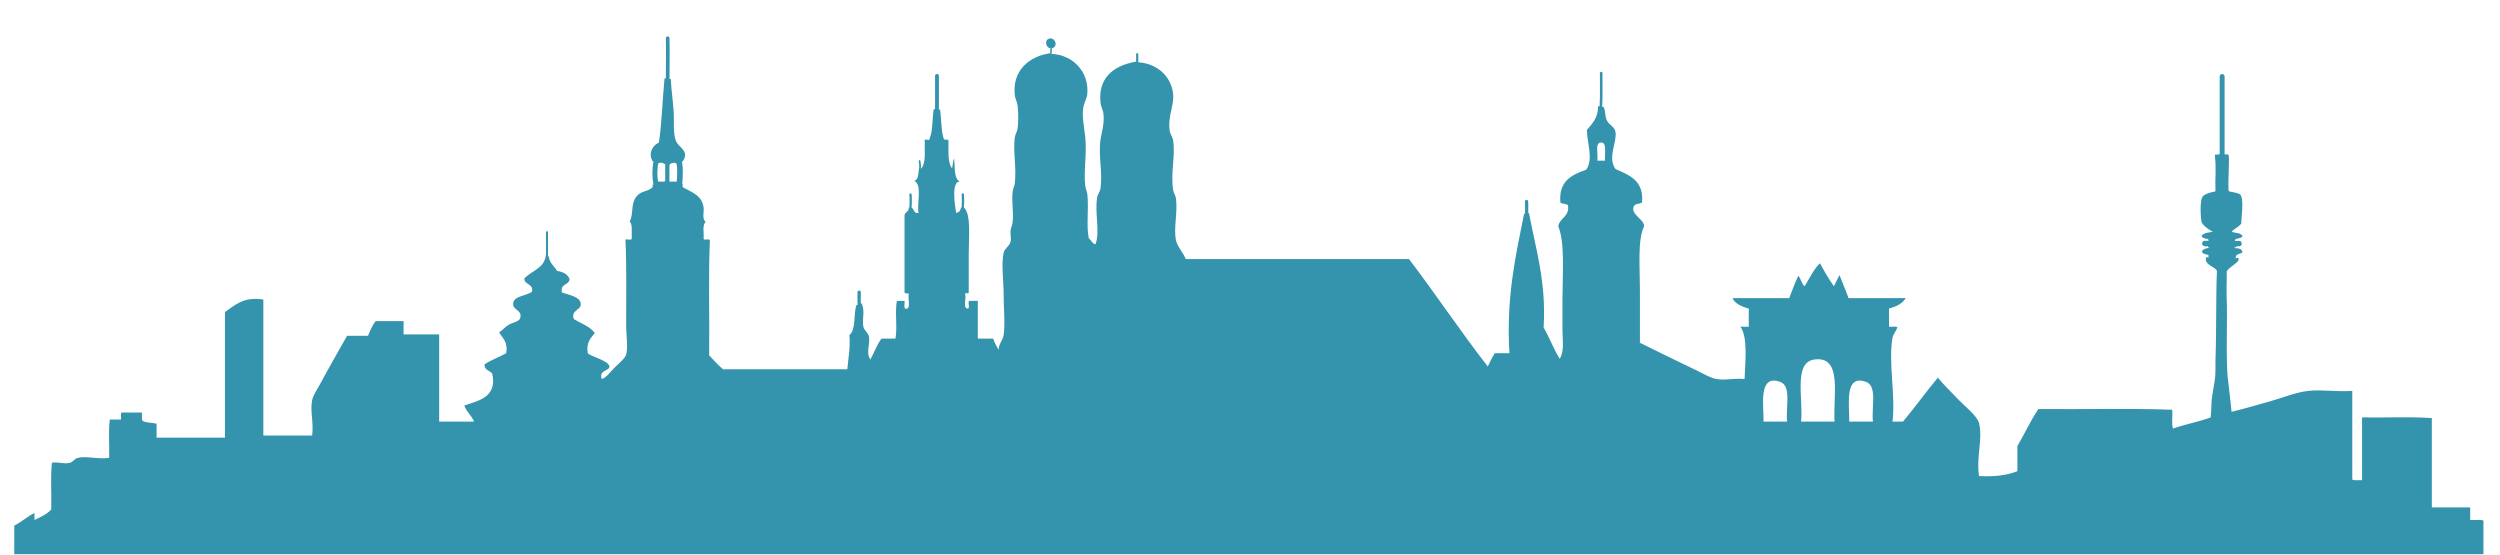
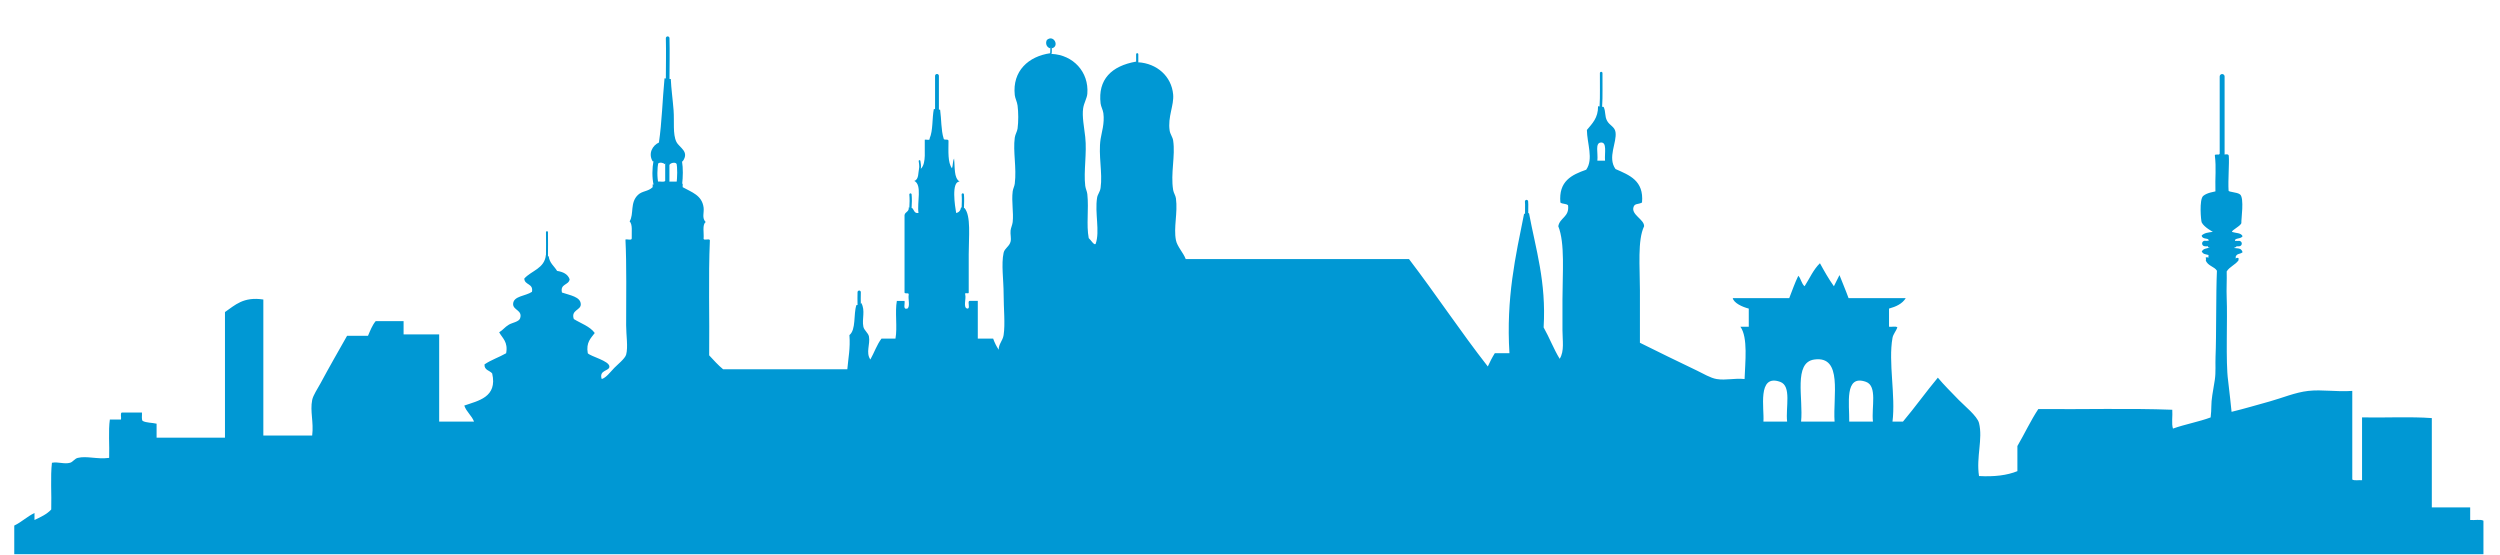
<svg xmlns="http://www.w3.org/2000/svg" xmlns:xlink="http://www.w3.org/1999/xlink" version="1.1" id="Ebene_1" x="0px" y="0px" width="849.36px" height="188.275px" viewBox="0 0 679.88 152.5" enable-background="new 0 0 679.88 152.5" xml:space="preserve">
  <g>
    <g>
      <defs>
        <rect id="SVGID_1_" width="679.88" height="153" />
      </defs>
      <clipPath id="SVGID_2_">
        <use xlink:href="#SVGID_1_" overflow="visible" />
      </clipPath>
-       <path clip-path="url(#SVGID_2_)" fill-rule="evenodd" clip-rule="evenodd" fill="#3493AD" d="M679.368,152.5H-0.12v-7.871    c2.035-0.973,3.531-2.485,5.566-3.457v1.921c1.707-0.793,3.407-1.585,4.61-2.882c0.129-4.223-0.254-8.957,0.191-12.864    c1.731-0.328,3.36,0.45,4.992,0c0.774-0.211,1.266-1.14,2.114-1.343c2.515-0.605,5.226,0.438,8.64,0    c0.121-3.461-0.254-7.418,0.192-10.559h3.07c0.121-0.586-0.246-1.656,0.191-1.922h5.571c0.07,0.762-0.176,1.84,0.191,2.305    c0.992,0.547,2.602,0.469,3.84,0.769v3.84h18.816V85.875c2.77-1.899,5.055-4.289,10.559-3.453v37.438h13.441    c0.454-3.773-0.625-6.634,0-9.789c0.262-1.32,1.528-3.156,2.305-4.609c2.313-4.321,4.902-8.817,7.297-13.055h5.758    c0.617-1.435,1.176-2.918,2.113-4.031h7.68v3.648h9.793v24h9.597c-0.66-1.707-2.082-2.652-2.687-4.418    c3.758-1.32,9.199-2.25,7.68-8.832c-0.672-0.863-2.208-0.863-2.114-2.496c1.778-1.23,4.043-1.974,5.953-3.07    c0.575-3.137-1.011-4.11-1.918-5.762c1.125-0.685,1.497-1.406,2.688-2.113c0.914-0.539,2.75-0.782,3.07-1.727    c0.774-2.285-2.039-2.223-1.918-4.031c0.141-2.152,3.422-2.074,5.184-3.266c0.449-2.367-2.043-1.797-2.113-3.648    c1.953-2.207,5.593-2.727,5.953-6.527l0.289,0.382h0.476c0.215,1.899,1.524,2.703,2.305,4.035    c1.656,0.262,2.957,0.883,3.457,2.301c-0.23,1.692-2.672,1.168-2.113,3.649c2.211,0.761,5.176,1.164,5.183,3.265    c0.008,1.625-2.781,1.532-1.918,4.032c1.977,1.227,4.414,1.988,5.758,3.839c-1.058,1.438-2.441,2.551-1.918,5.571    c0.762,0.879,5.895,2.078,5.953,3.648c0.047,1.309-2.965,0.887-2.113,3.452c1.25-0.39,2.297-1.866,3.457-3.069    c0.82-0.855,2.957-2.539,3.262-3.648c0.566-2.066,0-5.344,0-8.066c0-7.474,0.152-16.719-0.192-23.613    c0.532-0.176,1.805,0.39,1.731-0.387c-0.063-1.664,0.285-3.742-0.578-4.605c1.238-2.047,0.039-5.157,2.304-7.297    c1.184-1.121,2.75-0.879,4.032-2.113v-0.766l0.945,0.094l0.398-0.864c0.649-0.121,1.786,0.246,2.114-0.191l0.574,0.094    l0.578,0.097h2.109l0.625,0.672l0.915-0.094v0.958c2.515,1.406,5.296,2.207,5.757,5.57c0.196,1.418-0.547,2.887,0.578,4.031    c-1.011,0.715-0.421,3.035-0.578,4.609c0.145,0.555,1.582-0.175,1.731,0.383c-0.446,10.18-0.067,21.18-0.196,31.68    c1.235,1.328,2.438,2.684,3.84,3.84h34.176c0.262-3.067,0.863-5.793,0.578-9.406c1.871-1.523,1.082-5.707,1.918-8.258l0.77-0.063    l0.578-0.511c1.187,2.089,0.125,4.363,0.574,6.527c0.207,1,1.356,1.715,1.535,2.687c0.399,2.146-0.933,4.392,0.387,6.336    c1.062-1.879,1.793-4.093,3.07-5.761h3.84c0.57-3.012-0.187-7.355,0.383-10.368h2.113c0.184,0.774-0.547,2.465,0.77,2.114    c0.863-0.547,0.148-2.664,0.383-3.84c0.113-0.758-1.329,0.047-1.153-0.77V59.187c0.156-0.929,1.301-0.871,1.153-2.109l0.48,0.094    l0.48,0.097c0.54,0.485,0.516,1.528,1.727,1.344c-0.445-2.883,1.074-7.73-1.152-8.832c1.289-0.375,1.043-2.285,1.343-3.648    l0.207,0.343l0.372-0.152c1.394-1.547,0.851-5.031,0.957-7.871c0.437-0.141,1.5,0.344,1.343-0.383    c0.946-2.129,0.657-5.488,1.153-8.066l0.867,0.097l0.863,0.094c0.367,2.578,0.246,5.641,0.957,7.875    c-0.008,0.711,1.434-0.027,1.348,0.766c-0.008,2.824-0.235,5.863,0.957,7.488c0.301-0.785,0.183-1.992,0.578-2.688    c0.273,2.348-0.105,5.356,1.535,6.336c-2.367-0.074-1.281,6.836-0.961,8.641c0.797-0.164,1.211-0.711,1.344-1.535l0.48,0.094    l0.481,0.097c1.82,2.141,1.152,7.867,1.152,12.672V80.5c0.035,0.547-1.258-0.231-0.961,0.578c0.309,1.16-0.664,3.608,0.578,3.84    c0.942,0.047-0.066-1.86,0.575-2.114h2.304v10.368h4.223c0.406,1.132,0.918,2.156,1.535,3.074c-0.07-1.521,1.11-2.473,1.348-4.031    c0.469-3.086,0-7.348,0-11.329c0-3.777-0.688-8.207,0-11.328c0.273-1.246,1.594-1.73,1.918-3.074c0.23-0.949-0.125-2.019,0-3.07    c0.086-0.739,0.488-1.516,0.578-2.305c0.289-2.652-0.356-5.582,0-8.449c0.086-0.719,0.484-1.391,0.574-2.11    c0.543-4.394-0.523-8.843,0-12.675c0.125-0.907,0.652-1.66,0.77-2.492c0.261-1.93,0.238-4.489,0-6.336    c-0.137-1.047-0.672-1.981-0.77-2.883c-0.707-6.641,3.801-10.68,9.793-11.52l0.094,0.289l0.289-0.097    c5.875,0.281,10.262,4.949,9.793,10.945c-0.102,1.281-0.934,2.531-1.152,4.031c-0.333,2.27,0.277,5.184,0.574,7.871    c0.492,4.418-0.477,9.461,0,13.442c0.097,0.804,0.5,1.554,0.578,2.304c0.437,4.266-0.317,8.379,0.383,12.094    c0.527,0.422,1.562,2.215,1.922,1.539c1.195-3.441-0.297-8.437,0.382-12.672c0.157-0.968,0.789-1.504,0.961-2.691    c0.59-4.137-0.664-9.012,0-13.438c0.254-1.703,1.141-4.304,0.766-7.105c-0.125-0.941-0.664-1.82-0.766-2.688    c-0.773-6.574,2.965-10.324,9.789-11.519l0.289,0.098l0.289,0.093c5.141,0.317,9.137,3.852,9.598,8.832    c0.281,3.028-1.535,6.164-0.957,9.985c0.145,0.953,0.824,1.793,0.957,2.687c0.645,4.285-0.738,9.02,0,13.633    c0.137,0.832,0.664,1.516,0.77,2.305c0.535,4.035-0.692,8.019,0,11.519c0.347,1.75,2.047,3.453,2.687,5.184h61.441    c7.398,9.687,14.195,19.979,21.695,29.565c0.582-1.276,1.207-2.504,1.922-3.647h4.031c-0.938-15.246,1.672-26.633,4.031-38.399    l0.699,0.094l0.645-0.285c1.859,9.977,4.781,18.895,4.031,31.484c1.574,2.782,2.766,5.942,4.418,8.642    c1.34-2.095,0.766-5.063,0.766-7.871c0-2.642,0-5.582,0-8.449c0-7.258,0.73-15.496-1.148-20.16    c0.418-2.395,3.098-2.532,2.688-5.758c-0.453-0.512-1.605-0.317-2.113-0.77c-0.531-5.906,3.125-7.625,7.102-9.023    c2.07-2.926,0.23-7.27,0.195-10.946c1.445-1.75,3.109-3.285,3.07-6.527l0.77,0.098l0.766,0.093c0.648,1.383,0.227,2.52,0.961,3.84    c0.715,1.285,2.074,1.594,2.305,3.075c0.445,2.855-2.277,6.98,0,10.175c3.816,1.688,7.848,3.16,7.297,9.215    c-1.047,0.57-1.938,0.199-2.305,1.153c-0.836,2.179,2.953,3.472,2.879,5.378c-1.848,3.829-1.152,11.196-1.152,17.664v14.399    c5.152,2.582,10.355,5.086,15.746,7.68c1.676,0.808,3.699,2.035,5.375,2.304c2.602,0.418,4.879-0.304,7.68,0    c0.152-4.569,0.977-11.465-1.152-14.397h2.305v-4.992c-1.836-0.469-4.098-1.535-4.414-2.883h15.551    c0.812-2.067,1.543-4.219,2.496-6.145c0.746,0.793,0.879,2.196,1.727,2.883c1.379-2.14,2.426-4.617,4.227-6.336    c1.199,2.192,2.422,4.36,3.84,6.336c0.527-1.008,1-2.074,1.535-3.074c0.82,2.121,1.719,4.168,2.496,6.336h15.742    c-0.941,1.551-2.648,2.344-4.605,2.883v4.992c0.707,0.121,1.91-0.25,2.301,0.19c-0.324,0.942-1.16,1.856-1.344,2.88    c-1.199,6.688,0.898,15.909,0,23.038h2.883c3.305-3.926,6.312-8.147,9.598-12.094c1.633,1.974,3.617,3.918,5.762,6.146    c1.438,1.491,5.09,4.422,5.566,6.336c1.098,4.401-0.809,9.34,0,14.59c4.211,0.242,7.742-0.196,10.562-1.344v-6.91    c1.961-3.353,3.641-6.984,5.758-10.181c12.223,0.13,24.961-0.254,36.863,0.196c0.129,1.664-0.254,3.835,0.191,5.184    c3.297-1.188,7.102-1.859,10.367-3.074c0.305-2.402,0.058-3.73,0.456-6.117c0.199-1.164,0.552-3.266,0.696-4.25    c0.309-2.078,0.105-4.356,0.195-6.336c0.254-5.832,0.094-17.504,0.383-23.664c-0.668-1.153-2.602-1.344-3.074-2.879    c-0.391-1.278,0.281,1.117,0-0.801c1.363-0.113,0.555,0.609,0.77-0.648c-1.012-0.274-1.395-0.168-1.879-0.961    c0.547-0.922,1.227-0.719,2.262-1.153c-0.273,0.02-0.543,0.032-0.578-0.191l0.289-0.844l-0.094-0.883    c0.109-0.754-1.801-0.14-1.883-1.343c0.742-0.735,1.788-0.813,3.065-1.004c0,0-2.413-1.252-3.069-2.59    c-0.202-0.412-0.735-6.316,0.417-7.292c1.109-0.94,3.155-1.141,3.361-1.25c-0.125-3.972,0.276-6.302-0.165-9.954    c0.164-0.414,1.223,0.074,1.344-0.383l0.672,0.098l0.672,0.093c0.594-0.082,1.108-0.115,1.152,0.383    c0.172,1.936-0.239,6.785-0.055,9.555c0.03,0.446,2.277,0.374,3.144,1.042c1.238,0.955,0.285,7.047,0.375,7.792    c0.094,0.785-2.949,2.167-2.535,2.545c1.105,0.367,2.38,0.176,2.872,1.156c-0.461,0.82-2.098,0.48-2.074,1.152l-0.094,0.926    l0.48,0.801c-0.043,0.277-0.574,0.066-0.578,0.383c1.328,0.148,1.895,0.05,2.266,1.152c-0.73,0.617-1.426,0.262-1.879,1.152    c0.027,1.379-0.305,0.121,0.766,0.457v0.606c-0.855,1.254-2.465,1.758-3.262,3.074c0.078,2.379-0.109,4.918,0,7.293    c0.258,5.69-0.316,17.612,0.383,22.707c0.281,2.062,0.957,8.637,0.957,8.637c3.586-0.867,7.02-1.903,10.562-2.879    c3.367-0.931,6.957-2.481,10.559-2.879c3.816-0.427,7.582,0.309,12.098,0v24.383c0.574,0.387,1.809,0.108,2.688,0.19v-17.28    c6.336,0.129,13.184-0.254,19.199,0.19v24.579h10.559v3.457c1.156,0.125,2.812-0.254,3.648,0.191    C679.368,146.355,679.368,149.429,679.368,152.5L679.368,152.5z M436.489,39.222c-1.656,0.125-0.715,2.93-0.961,4.993h2.113    C437.474,42.058,438.251,39.086,436.489,39.222L436.489,39.222z M495.239,98.933c-5.828,0.802-2.992,10.789-3.648,17.086h9.219    C500.317,109.074,503.142,97.843,495.239,98.933L495.239,98.933z M485.833,105.078c-6.402-2.289-4.312,7.496-4.609,10.94h6.527    C487.306,112.113,489.044,106.222,485.833,105.078L485.833,105.078z M509.446,105.078c-6.02-2.153-4.523,6.172-4.605,10.94h6.527    C510.923,112.113,512.661,106.226,509.446,105.078L509.446,105.078z M509.446,105.078" />
-       <path clip-path="url(#SVGID_2_)" fill-rule="evenodd" clip-rule="evenodd" fill="#3493AD" d="M176.474,44.308l-0.914,0.098    c-1.301-2.191-0.016-4.414,1.726-5.184c0.817-5.589,0.977-11.828,1.539-17.664l0.864,0.094l0.863,0.098    c0.113,2.683,0.531,5.539,0.769,8.64c0.227,2.981-0.265,6.563,0.766,8.637c0.824,1.656,3.684,2.633,1.731,5.379h-0.961    l-0.579,0.766c-0.484-0.672-1.769-0.372-2.109,0.191l-0.578-0.766l-0.766,0.575c-0.257-0.387-1.285-0.579-1.73-0.192    L176.474,44.308z M176.474,44.308" />
-       <path clip-path="url(#SVGID_2_)" fill-rule="evenodd" clip-rule="evenodd" fill="#3493AD" d="M285.192,12.918l-0.191,0.382    c-0.922-0.183-1.492-1.25-0.961-2.304c1.891-1.621,3.582,1.808,1.344,2.304L285.192,12.918z M285.192,12.918" />
+       <path clip-path="url(#SVGID_2_)" fill-rule="evenodd" clip-rule="evenodd" fill="#0098d4" d="M679.368,152.5H-0.12v-7.871    c2.035-0.973,3.531-2.485,5.566-3.457v1.921c1.707-0.793,3.407-1.585,4.61-2.882c0.129-4.223-0.254-8.957,0.191-12.864    c1.731-0.328,3.36,0.45,4.992,0c0.774-0.211,1.266-1.14,2.114-1.343c2.515-0.605,5.226,0.438,8.64,0    c0.121-3.461-0.254-7.418,0.192-10.559h3.07c0.121-0.586-0.246-1.656,0.191-1.922h5.571c0.07,0.762-0.176,1.84,0.191,2.305    c0.992,0.547,2.602,0.469,3.84,0.769v3.84h18.816V85.875c2.77-1.899,5.055-4.289,10.559-3.453v37.438h13.441    c0.454-3.773-0.625-6.634,0-9.789c0.262-1.32,1.528-3.156,2.305-4.609c2.313-4.321,4.902-8.817,7.297-13.055h5.758    c0.617-1.435,1.176-2.918,2.113-4.031h7.68v3.648h9.793v24h9.597c-0.66-1.707-2.082-2.652-2.687-4.418    c3.758-1.32,9.199-2.25,7.68-8.832c-0.672-0.863-2.208-0.863-2.114-2.496c1.778-1.23,4.043-1.974,5.953-3.07    c0.575-3.137-1.011-4.11-1.918-5.762c1.125-0.685,1.497-1.406,2.688-2.113c0.914-0.539,2.75-0.782,3.07-1.727    c0.774-2.285-2.039-2.223-1.918-4.031c0.141-2.152,3.422-2.074,5.184-3.266c0.449-2.367-2.043-1.797-2.113-3.648    c1.953-2.207,5.593-2.727,5.953-6.527l0.289,0.382h0.476c0.215,1.899,1.524,2.703,2.305,4.035    c1.656,0.262,2.957,0.883,3.457,2.301c-0.23,1.692-2.672,1.168-2.113,3.649c2.211,0.761,5.176,1.164,5.183,3.265    c0.008,1.625-2.781,1.532-1.918,4.032c1.977,1.227,4.414,1.988,5.758,3.839c-1.058,1.438-2.441,2.551-1.918,5.571    c0.762,0.879,5.895,2.078,5.953,3.648c0.047,1.309-2.965,0.887-2.113,3.452c1.25-0.39,2.297-1.866,3.457-3.069    c0.82-0.855,2.957-2.539,3.262-3.648c0.566-2.066,0-5.344,0-8.066c0-7.474,0.152-16.719-0.192-23.613    c0.532-0.176,1.805,0.39,1.731-0.387c-0.063-1.664,0.285-3.742-0.578-4.605c1.238-2.047,0.039-5.157,2.304-7.297    c1.184-1.121,2.75-0.879,4.032-2.113v-0.766l0.945,0.094l0.398-0.864c0.649-0.121,1.786,0.246,2.114-0.191l0.574,0.094    l0.578,0.097h2.109l0.625,0.672l0.915-0.094v0.958c2.515,1.406,5.296,2.207,5.757,5.57c0.196,1.418-0.547,2.887,0.578,4.031    c-1.011,0.715-0.421,3.035-0.578,4.609c0.145,0.555,1.582-0.175,1.731,0.383c-0.446,10.18-0.067,21.18-0.196,31.68    c1.235,1.328,2.438,2.684,3.84,3.84h34.176c0.262-3.067,0.863-5.793,0.578-9.406c1.871-1.523,1.082-5.707,1.918-8.258l0.77-0.063    l0.578-0.511c1.187,2.089,0.125,4.363,0.574,6.527c0.207,1,1.356,1.715,1.535,2.687c0.399,2.146-0.933,4.392,0.387,6.336    c1.062-1.879,1.793-4.093,3.07-5.761h3.84c0.57-3.012-0.187-7.355,0.383-10.368h2.113c0.184,0.774-0.547,2.465,0.77,2.114    c0.863-0.547,0.148-2.664,0.383-3.84c0.113-0.758-1.329,0.047-1.153-0.77V59.187c0.156-0.929,1.301-0.871,1.153-2.109l0.48,0.094    l0.48,0.097c0.54,0.485,0.516,1.528,1.727,1.344c-0.445-2.883,1.074-7.73-1.152-8.832c1.289-0.375,1.043-2.285,1.343-3.648    l0.207,0.343l0.372-0.152c1.394-1.547,0.851-5.031,0.957-7.871c0.437-0.141,1.5,0.344,1.343-0.383    c0.946-2.129,0.657-5.488,1.153-8.066l0.867,0.097l0.863,0.094c0.367,2.578,0.246,5.641,0.957,7.875    c-0.008,0.711,1.434-0.027,1.348,0.766c-0.008,2.824-0.235,5.863,0.957,7.488c0.301-0.785,0.183-1.992,0.578-2.688    c0.273,2.348-0.105,5.356,1.535,6.336c-2.367-0.074-1.281,6.836-0.961,8.641c0.797-0.164,1.211-0.711,1.344-1.535l0.48,0.094    l0.481,0.097c1.82,2.141,1.152,7.867,1.152,12.672V80.5c0.035,0.547-1.258-0.231-0.961,0.578c0.309,1.16-0.664,3.608,0.578,3.84    c0.942,0.047-0.066-1.86,0.575-2.114h2.304v10.368h4.223c0.406,1.132,0.918,2.156,1.535,3.074c-0.07-1.521,1.11-2.473,1.348-4.031    c0.469-3.086,0-7.348,0-11.329c0-3.777-0.688-8.207,0-11.328c0.273-1.246,1.594-1.73,1.918-3.074c0.23-0.949-0.125-2.019,0-3.07    c0.086-0.739,0.488-1.516,0.578-2.305c0.289-2.652-0.356-5.582,0-8.449c0.086-0.719,0.484-1.391,0.574-2.11    c0.543-4.394-0.523-8.843,0-12.675c0.125-0.907,0.652-1.66,0.77-2.492c0.261-1.93,0.238-4.489,0-6.336    c-0.137-1.047-0.672-1.981-0.77-2.883c-0.707-6.641,3.801-10.68,9.793-11.52l0.094,0.289l0.289-0.097    c5.875,0.281,10.262,4.949,9.793,10.945c-0.102,1.281-0.934,2.531-1.152,4.031c-0.333,2.27,0.277,5.184,0.574,7.871    c0.492,4.418-0.477,9.461,0,13.442c0.097,0.804,0.5,1.554,0.578,2.304c0.437,4.266-0.317,8.379,0.383,12.094    c0.527,0.422,1.562,2.215,1.922,1.539c1.195-3.441-0.297-8.437,0.382-12.672c0.157-0.968,0.789-1.504,0.961-2.691    c0.59-4.137-0.664-9.012,0-13.438c0.254-1.703,1.141-4.304,0.766-7.105c-0.125-0.941-0.664-1.82-0.766-2.688    c-0.773-6.574,2.965-10.324,9.789-11.519l0.289,0.098l0.289,0.093c5.141,0.317,9.137,3.852,9.598,8.832    c0.281,3.028-1.535,6.164-0.957,9.985c0.145,0.953,0.824,1.793,0.957,2.687c0.645,4.285-0.738,9.02,0,13.633    c0.137,0.832,0.664,1.516,0.77,2.305c0.535,4.035-0.692,8.019,0,11.519c0.347,1.75,2.047,3.453,2.687,5.184h61.441    c7.398,9.687,14.195,19.979,21.695,29.565c0.582-1.276,1.207-2.504,1.922-3.647h4.031c-0.938-15.246,1.672-26.633,4.031-38.399    l0.699,0.094l0.645-0.285c1.859,9.977,4.781,18.895,4.031,31.484c1.574,2.782,2.766,5.942,4.418,8.642    c1.34-2.095,0.766-5.063,0.766-7.871c0-2.642,0-5.582,0-8.449c0-7.258,0.73-15.496-1.148-20.16    c0.418-2.395,3.098-2.532,2.688-5.758c-0.453-0.512-1.605-0.317-2.113-0.77c-0.531-5.906,3.125-7.625,7.102-9.023    c2.07-2.926,0.23-7.27,0.195-10.946c1.445-1.75,3.109-3.285,3.07-6.527l0.77,0.098l0.766,0.093c0.648,1.383,0.227,2.52,0.961,3.84    c0.715,1.285,2.074,1.594,2.305,3.075c0.445,2.855-2.277,6.98,0,10.175c3.816,1.688,7.848,3.16,7.297,9.215    c-1.047,0.57-1.938,0.199-2.305,1.153c-0.836,2.179,2.953,3.472,2.879,5.378c-1.848,3.829-1.152,11.196-1.152,17.664v14.399    c5.152,2.582,10.355,5.086,15.746,7.68c1.676,0.808,3.699,2.035,5.375,2.304c2.602,0.418,4.879-0.304,7.68,0    c0.152-4.569,0.977-11.465-1.152-14.397h2.305v-4.992c-1.836-0.469-4.098-1.535-4.414-2.883h15.551    c0.812-2.067,1.543-4.219,2.496-6.145c0.746,0.793,0.879,2.196,1.727,2.883c1.379-2.14,2.426-4.617,4.227-6.336    c1.199,2.192,2.422,4.36,3.84,6.336c0.527-1.008,1-2.074,1.535-3.074c0.82,2.121,1.719,4.168,2.496,6.336h15.742    c-0.941,1.551-2.648,2.344-4.605,2.883v4.992c0.707,0.121,1.91-0.25,2.301,0.19c-0.324,0.942-1.16,1.856-1.344,2.88    c-1.199,6.688,0.898,15.909,0,23.038h2.883c3.305-3.926,6.312-8.147,9.598-12.094c1.633,1.974,3.617,3.918,5.762,6.146    c1.438,1.491,5.09,4.422,5.566,6.336c1.098,4.401-0.809,9.34,0,14.59c4.211,0.242,7.742-0.196,10.562-1.344v-6.91    c1.961-3.353,3.641-6.984,5.758-10.181c12.223,0.13,24.961-0.254,36.863,0.196c0.129,1.664-0.254,3.835,0.191,5.184    c3.297-1.188,7.102-1.859,10.367-3.074c0.305-2.402,0.058-3.73,0.456-6.117c0.199-1.164,0.552-3.266,0.696-4.25    c0.309-2.078,0.105-4.356,0.195-6.336c0.254-5.832,0.094-17.504,0.383-23.664c-0.668-1.153-2.602-1.344-3.074-2.879    c-0.391-1.278,0.281,1.117,0-0.801c1.363-0.113,0.555,0.609,0.77-0.648c-1.012-0.274-1.395-0.168-1.879-0.961    c0.547-0.922,1.227-0.719,2.262-1.153c-0.273,0.02-0.543,0.032-0.578-0.191l0.289-0.844l-0.094-0.883    c0.109-0.754-1.801-0.14-1.883-1.343c0.742-0.735,1.788-0.813,3.065-1.004c0,0-2.413-1.252-3.069-2.59    c-0.202-0.412-0.735-6.316,0.417-7.292c1.109-0.94,3.155-1.141,3.361-1.25c-0.125-3.972,0.276-6.302-0.165-9.954    c0.164-0.414,1.223,0.074,1.344-0.383l0.672,0.098l0.672,0.093c0.594-0.082,1.108-0.115,1.152,0.383    c0.172,1.936-0.239,6.785-0.055,9.555c0.03,0.446,2.277,0.374,3.144,1.042c1.238,0.955,0.285,7.047,0.375,7.792    c0.094,0.785-2.949,2.167-2.535,2.545c1.105,0.367,2.38,0.176,2.872,1.156c-0.461,0.82-2.098,0.48-2.074,1.152l-0.094,0.926    l0.48,0.801c-0.043,0.277-0.574,0.066-0.578,0.383c1.328,0.148,1.895,0.05,2.266,1.152c-0.73,0.617-1.426,0.262-1.879,1.152    c0.027,1.379-0.305,0.121,0.766,0.457v0.606c-0.855,1.254-2.465,1.758-3.262,3.074c0.078,2.379-0.109,4.918,0,7.293    c0.258,5.69-0.316,17.612,0.383,22.707c0.281,2.062,0.957,8.637,0.957,8.637c3.586-0.867,7.02-1.903,10.562-2.879    c3.367-0.931,6.957-2.481,10.559-2.879c3.816-0.427,7.582,0.309,12.098,0v24.383c0.574,0.387,1.809,0.108,2.688,0.19v-17.28    c6.336,0.129,13.184-0.254,19.199,0.19v24.579h10.559v3.457c1.156,0.125,2.812-0.254,3.648,0.191    C679.368,146.355,679.368,149.429,679.368,152.5L679.368,152.5z M436.489,39.222c-1.656,0.125-0.715,2.93-0.961,4.993h2.113    C437.474,42.058,438.251,39.086,436.489,39.222L436.489,39.222z M495.239,98.933c-5.828,0.802-2.992,10.789-3.648,17.086h9.219    C500.317,109.074,503.142,97.843,495.239,98.933L495.239,98.933z M485.833,105.078c-6.402-2.289-4.312,7.496-4.609,10.94h6.527    C487.306,112.113,489.044,106.222,485.833,105.078L485.833,105.078z M509.446,105.078c-6.02-2.153-4.523,6.172-4.605,10.94h6.527    C510.923,112.113,512.661,106.226,509.446,105.078L509.446,105.078z M509.446,105.078" />
+       <path clip-path="url(#SVGID_2_)" fill-rule="evenodd" clip-rule="evenodd" fill="#0098d4" d="M176.474,44.308l-0.914,0.098    c-1.301-2.191-0.016-4.414,1.726-5.184c0.817-5.589,0.977-11.828,1.539-17.664l0.864,0.094l0.863,0.098    c0.113,2.683,0.531,5.539,0.769,8.64c0.227,2.981-0.265,6.563,0.766,8.637c0.824,1.656,3.684,2.633,1.731,5.379h-0.961    l-0.579,0.766c-0.484-0.672-1.769-0.372-2.109,0.191l-0.578-0.766l-0.766,0.575c-0.257-0.387-1.285-0.579-1.73-0.192    L176.474,44.308z M176.474,44.308" />
+       <path clip-path="url(#SVGID_2_)" fill-rule="evenodd" clip-rule="evenodd" fill="#0098d4" d="M285.192,12.918l-0.191,0.382    c-0.922-0.183-1.492-1.25-0.961-2.304c1.891-1.621,3.582,1.808,1.344,2.304L285.192,12.918z M285.192,12.918" />
    </g>
-     <path fill-rule="evenodd" clip-rule="evenodd" fill="#3493AD" d="M146.474,70.515c0.023-2.203,0.031-4.402,0-6.621" />
-     <path fill="none" stroke="#3493AD" stroke-width="0.551" stroke-linecap="round" d="M146.474,70.516   c0.023-2.204,0.031-4.403,0-6.621" />
-     <path fill-rule="evenodd" clip-rule="evenodd" fill="#3493AD" d="M176.505,50.836c-0.461-2.071-0.406-4.438-0.031-6.528" />
-     <path fill="none" stroke="#3493AD" stroke-width="1.369" stroke-linecap="round" d="M176.505,50.836   c-0.461-2.07-0.406-4.438-0.031-6.527" />
-     <path fill-rule="evenodd" clip-rule="evenodd" fill="#3493AD" d="M179.689,21.652c0.007-3.723,0.101-7.422,0-11.137" />
+     <path fill-rule="evenodd" clip-rule="evenodd" fill="#0098d4" d="M146.474,70.515c0.023-2.203,0.031-4.402,0-6.621" />
+     <path fill="none" stroke="#0098d4" stroke-width="0.551" stroke-linecap="round" d="M146.474,70.516   c0.023-2.204,0.031-4.403,0-6.621" />
+     <path fill-rule="evenodd" clip-rule="evenodd" fill="#0098d4" d="M176.505,50.836c-0.461-2.071-0.406-4.438-0.031-6.528" />
+     <path fill="none" stroke="#0098d4" stroke-width="1.369" stroke-linecap="round" d="M176.505,50.836   c-0.461-2.07-0.406-4.438-0.031-6.527" />
+     <path fill-rule="evenodd" clip-rule="evenodd" fill="#0098d4" d="M179.689,21.652c0.007-3.723,0.101-7.422,0-11.137" />
    <g>
      <defs>
        <rect id="SVGID_3_" width="679.88" height="153" />
      </defs>
      <clipPath id="SVGID_4_">
        <use xlink:href="#SVGID_3_" overflow="visible" />
      </clipPath>
-       <path clip-path="url(#SVGID_4_)" fill="none" stroke="#3493AD" stroke-width="1.004" stroke-linecap="round" d="M179.689,21.652    c0.007-3.722,0.101-7.422,0-11.136" />
+       <path clip-path="url(#SVGID_4_)" fill="none" stroke="#0098d4" stroke-width="1.004" stroke-linecap="round" d="M179.689,21.652    c0.007-3.722,0.101-7.422,0-11.136" />
    </g>
-     <path fill-rule="evenodd" clip-rule="evenodd" fill="#3493AD" d="M232.392,83.894c-0.02-1.163-0.035-2.323,0-3.487" />
-     <path fill="none" stroke="#3493AD" stroke-width="0.905" stroke-linecap="round" d="M232.392,83.895   c-0.02-1.165-0.035-2.325,0-3.489" />
-     <path fill-rule="evenodd" clip-rule="evenodd" fill="#3493AD" d="M246.505,57.172c0.09-1.215,0.105-2.438,0-3.649" />
-     <path fill="none" stroke="#3493AD" stroke-width="0.627" stroke-linecap="round" d="M246.505,57.172   c0.09-1.215,0.105-2.438,0-3.649" />
-     <path fill-rule="evenodd" clip-rule="evenodd" fill="#3493AD" d="M249.001,44.308c0.117,0.684,0.246,1.461,0.109,2.168" />
-     <path fill="none" stroke="#3493AD" stroke-width="0.472" stroke-linecap="round" d="M249.001,44.309   c0.117,0.683,0.246,1.461,0.109,2.168" />
-     <path fill-rule="evenodd" clip-rule="evenodd" fill="#3493AD" d="M253.802,30.101c-0.035-3.07,0.035-6.168,0-9.218" />
-     <path fill="none" stroke="#3493AD" stroke-width="1.058" stroke-linecap="round" d="M253.802,30.102   c-0.035-3.071,0.035-6.168,0-9.219" />
-     <path fill-rule="evenodd" clip-rule="evenodd" fill="#3493AD" d="M260.903,57.172c0.043-1.215,0.106-2.438,0-3.649" />
-     <path fill="none" stroke="#3493AD" stroke-width="0.639" stroke-linecap="round" d="M260.903,57.172   c0.043-1.215,0.106-2.438,0-3.649" />
-     <path fill-rule="evenodd" clip-rule="evenodd" fill="#3493AD" d="M285.095,14.933c0.191-0.648,0.055-1.347,0.097-2.015" />
-     <path fill="none" stroke="#3493AD" stroke-width="0.407" stroke-linecap="round" d="M285.095,14.934   c0.191-0.649,0.055-1.348,0.097-2.016" />
-     <line fill="none" stroke="#3493AD" stroke-width="0.604" stroke-linecap="round" x1="308.903" y1="17.047" x2="308.903" y2="14.934" />
-     <path fill-rule="evenodd" clip-rule="evenodd" fill="#3493AD" d="M416.067,58.898c-0.043-1.16,0.074-2.312-0.027-3.453" />
-     <path fill="none" stroke="#3493AD" stroke-width="0.886" stroke-linecap="round" d="M416.067,58.897   c-0.043-1.16,0.074-2.312-0.027-3.453" />
-     <path fill-rule="evenodd" clip-rule="evenodd" fill="#3493AD" d="M436.489,29.332c0.199-3.051,0.047-6.145,0.094-9.215" />
-     <path fill="none" stroke="#3493AD" stroke-width="0.711" stroke-linecap="round" d="M436.489,29.332   c0.199-3.051,0.047-6.144,0.094-9.215" />
-     <path fill-rule="evenodd" clip-rule="evenodd" fill="#3493AD" d="M602.704,67.004c0.695,0.097,0.406-0.043,1.113,0.023" />
-     <path fill="none" stroke="#3493AD" stroke-width="1.513" stroke-linecap="round" d="M602.704,67.004   c0.695,0.098,0.406-0.043,1.113,0.023" />
-     <line fill="none" stroke="#3493AD" stroke-width="1.351" stroke-linecap="round" x1="607.462" y1="42.422" x2="607.462" y2="21.055" />
-     <path fill-rule="evenodd" clip-rule="evenodd" fill="#3493AD" d="M612.118,67.027c-0.73,0.074-0.465-0.07-1.199,0.043" />
-     <path fill="none" stroke="#3493AD" stroke-width="1.496" stroke-linecap="round" d="M612.118,67.027   c-0.73,0.075-0.465-0.07-1.199,0.043" />
-     <line fill="none" stroke="#3493AD" stroke-width="1.164" stroke-linecap="round" x1="179.591" y1="49.875" x2="179.591" y2="44.598" />
-     <path fill-rule="evenodd" clip-rule="evenodd" fill="#3493AD" d="M182.903,50.644c0.211-2.039,0.293-4.219-0.046-6.238" />
-     <path fill="none" stroke="#3493AD" stroke-width="1.55" stroke-linecap="round" d="M182.903,50.645   c0.211-2.04,0.293-4.219-0.046-6.239" />
+     <path fill-rule="evenodd" clip-rule="evenodd" fill="#0098d4" d="M232.392,83.894c-0.02-1.163-0.035-2.323,0-3.487" />
+     <path fill="none" stroke="#0098d4" stroke-width="0.905" stroke-linecap="round" d="M232.392,83.895   c-0.02-1.165-0.035-2.325,0-3.489" />
+     <path fill-rule="evenodd" clip-rule="evenodd" fill="#0098d4" d="M246.505,57.172c0.09-1.215,0.105-2.438,0-3.649" />
+     <path fill="none" stroke="#0098d4" stroke-width="0.627" stroke-linecap="round" d="M246.505,57.172   c0.09-1.215,0.105-2.438,0-3.649" />
+     <path fill-rule="evenodd" clip-rule="evenodd" fill="#0098d4" d="M249.001,44.308c0.117,0.684,0.246,1.461,0.109,2.168" />
+     <path fill="none" stroke="#0098d4" stroke-width="0.472" stroke-linecap="round" d="M249.001,44.309   c0.117,0.683,0.246,1.461,0.109,2.168" />
+     <path fill-rule="evenodd" clip-rule="evenodd" fill="#0098d4" d="M253.802,30.101c-0.035-3.07,0.035-6.168,0-9.218" />
+     <path fill="none" stroke="#0098d4" stroke-width="1.058" stroke-linecap="round" d="M253.802,30.102   c-0.035-3.071,0.035-6.168,0-9.219" />
+     <path fill-rule="evenodd" clip-rule="evenodd" fill="#0098d4" d="M260.903,57.172c0.043-1.215,0.106-2.438,0-3.649" />
+     <path fill="none" stroke="#0098d4" stroke-width="0.639" stroke-linecap="round" d="M260.903,57.172   c0.043-1.215,0.106-2.438,0-3.649" />
+     <path fill-rule="evenodd" clip-rule="evenodd" fill="#0098d4" d="M285.095,14.933c0.191-0.648,0.055-1.347,0.097-2.015" />
+     <path fill="none" stroke="#0098d4" stroke-width="0.407" stroke-linecap="round" d="M285.095,14.934   c0.191-0.649,0.055-1.348,0.097-2.016" />
+     <line fill="none" stroke="#0098d4" stroke-width="0.604" stroke-linecap="round" x1="308.903" y1="17.047" x2="308.903" y2="14.934" />
+     <path fill-rule="evenodd" clip-rule="evenodd" fill="#0098d4" d="M416.067,58.898c-0.043-1.16,0.074-2.312-0.027-3.453" />
+     <path fill="none" stroke="#0098d4" stroke-width="0.886" stroke-linecap="round" d="M416.067,58.897   c-0.043-1.16,0.074-2.312-0.027-3.453" />
+     <path fill-rule="evenodd" clip-rule="evenodd" fill="#0098d4" d="M436.489,29.332c0.199-3.051,0.047-6.145,0.094-9.215" />
+     <path fill="none" stroke="#0098d4" stroke-width="0.711" stroke-linecap="round" d="M436.489,29.332   c0.199-3.051,0.047-6.144,0.094-9.215" />
+     <path fill-rule="evenodd" clip-rule="evenodd" fill="#0098d4" d="M602.704,67.004c0.695,0.097,0.406-0.043,1.113,0.023" />
+     <path fill="none" stroke="#0098d4" stroke-width="1.513" stroke-linecap="round" d="M602.704,67.004   c0.695,0.098,0.406-0.043,1.113,0.023" />
+     <line fill="none" stroke="#0098d4" stroke-width="1.351" stroke-linecap="round" x1="607.462" y1="42.422" x2="607.462" y2="21.055" />
+     <path fill-rule="evenodd" clip-rule="evenodd" fill="#0098d4" d="M612.118,67.027c-0.73,0.074-0.465-0.07-1.199,0.043" />
+     <path fill="none" stroke="#0098d4" stroke-width="1.496" stroke-linecap="round" d="M612.118,67.027   c-0.73,0.075-0.465-0.07-1.199,0.043" />
+     <line fill="none" stroke="#0098d4" stroke-width="1.164" stroke-linecap="round" x1="179.591" y1="49.875" x2="179.591" y2="44.598" />
+     <path fill-rule="evenodd" clip-rule="evenodd" fill="#0098d4" d="M182.903,50.644c0.211-2.039,0.293-4.219-0.046-6.238" />
+     <path fill="none" stroke="#0098d4" stroke-width="1.55" stroke-linecap="round" d="M182.903,50.645   c0.211-2.04,0.293-4.219-0.046-6.239" />
  </g>
</svg>
